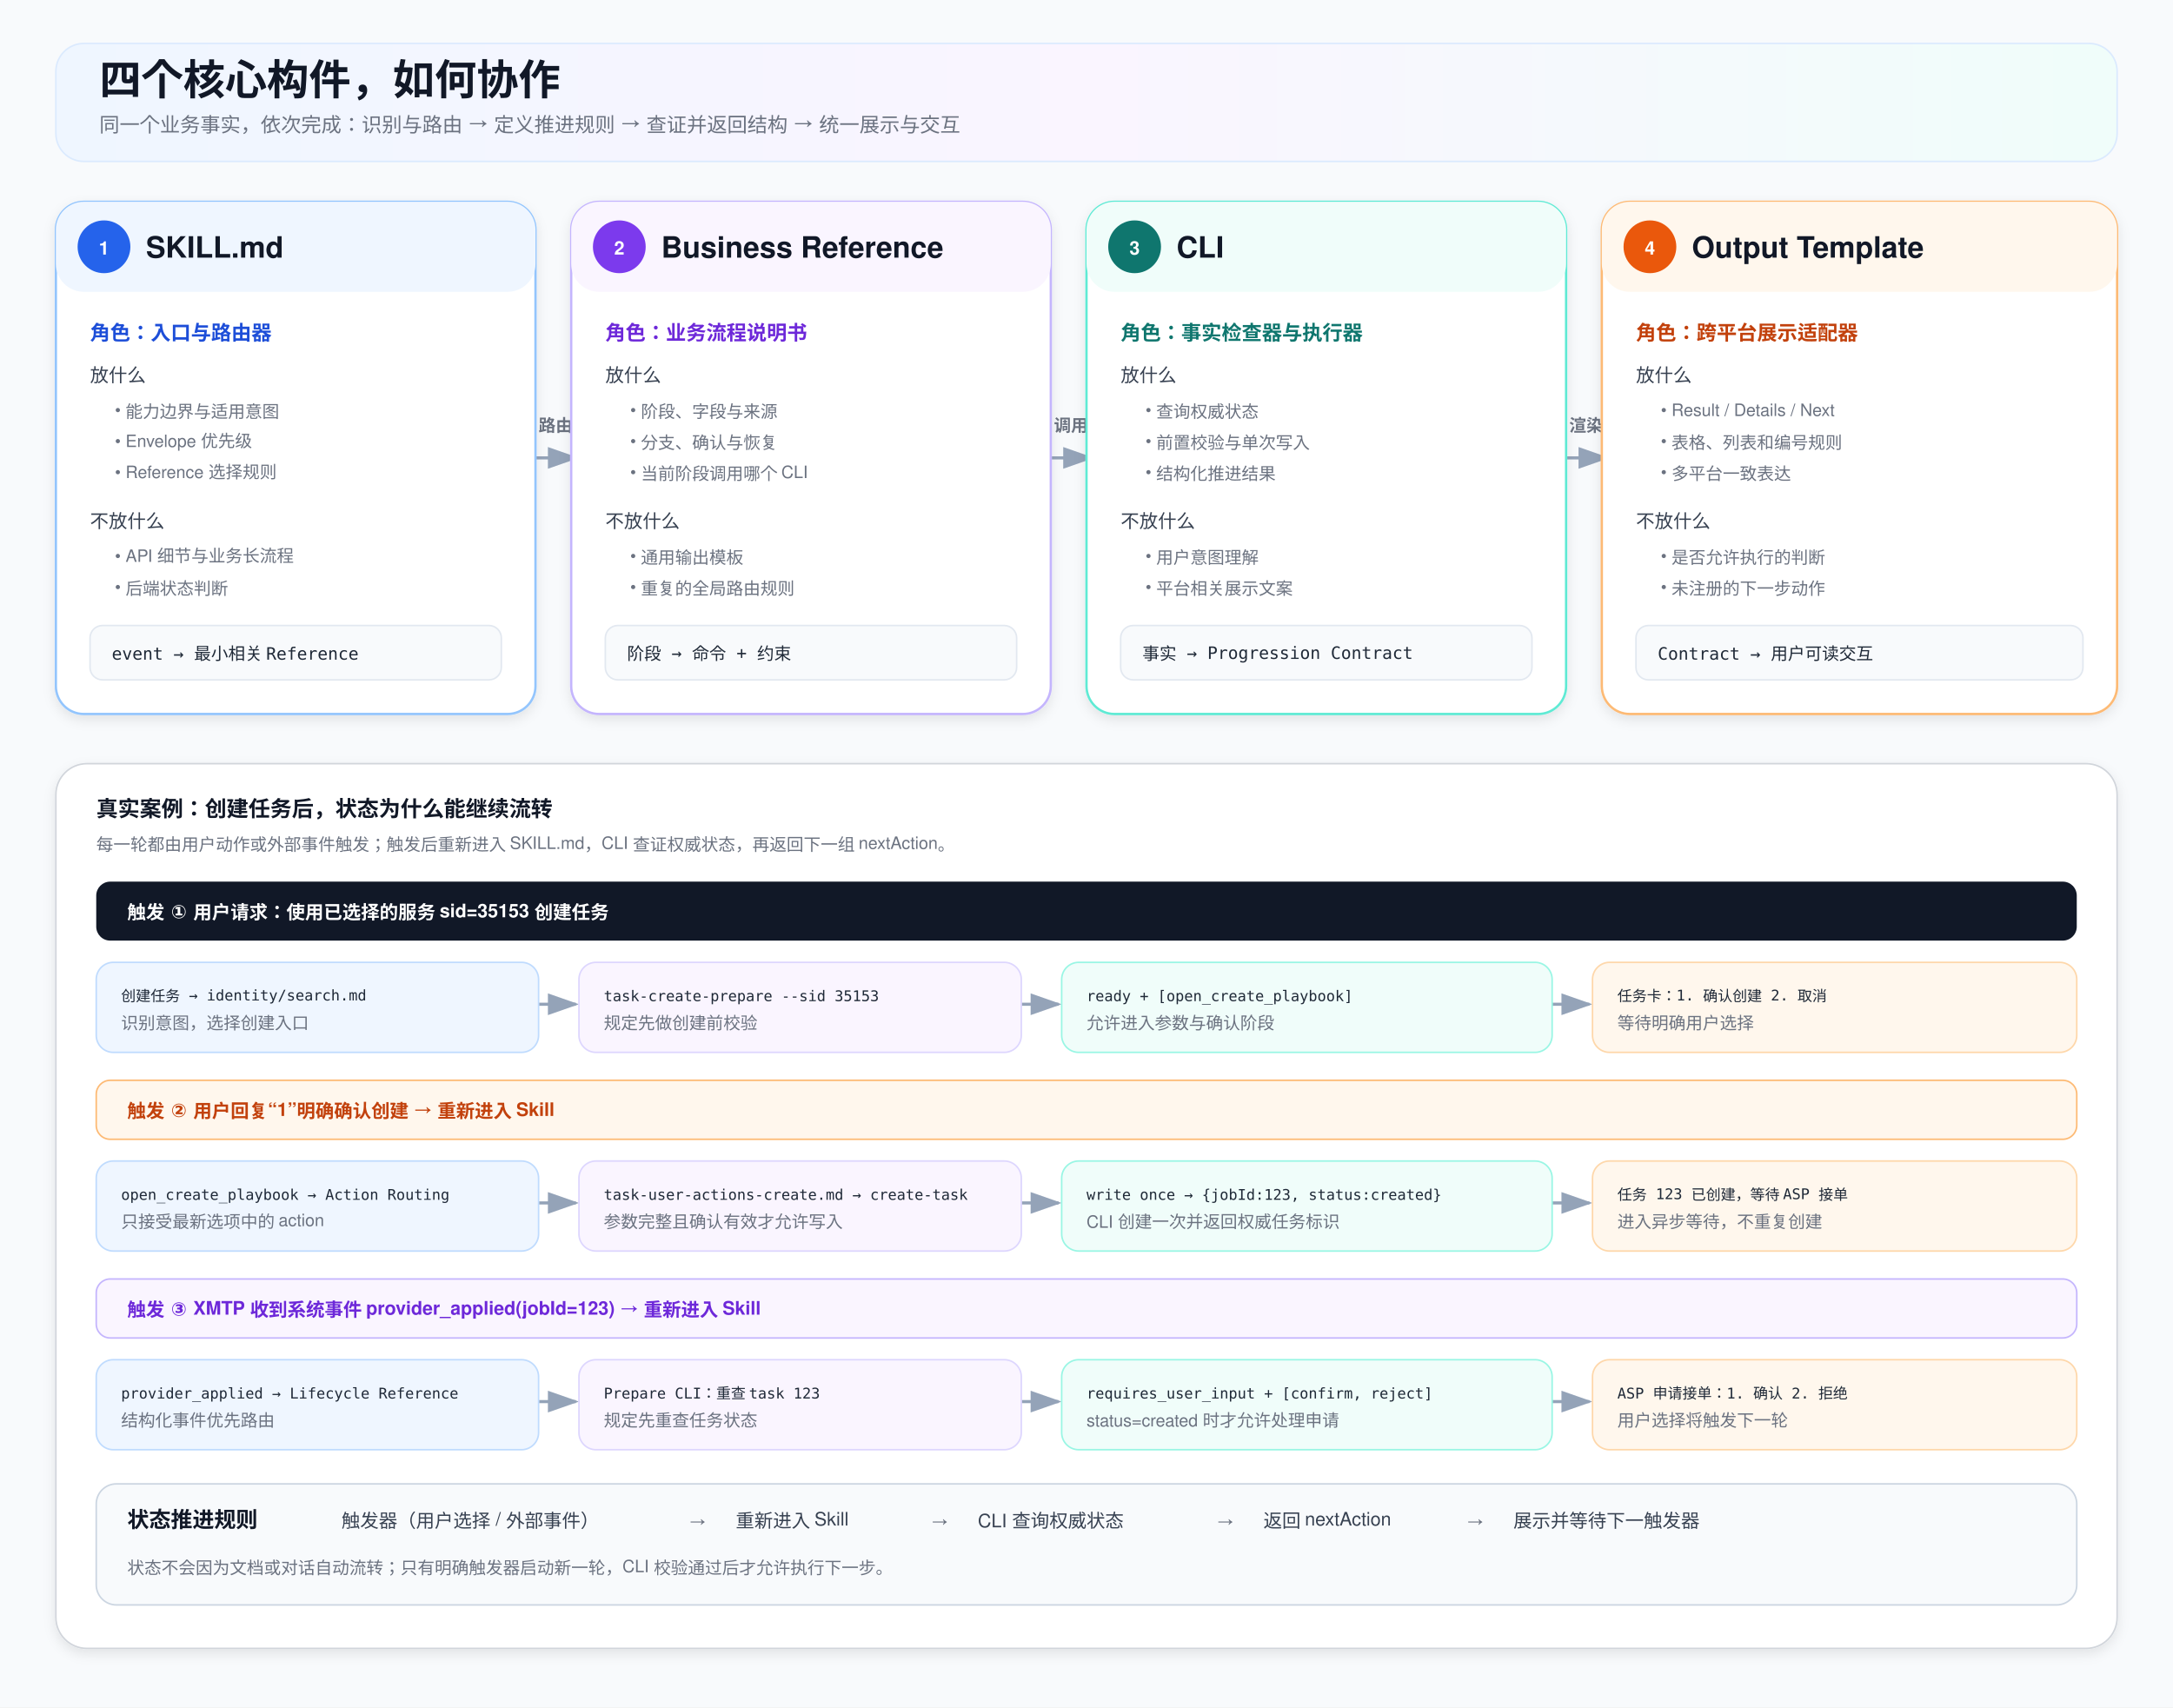
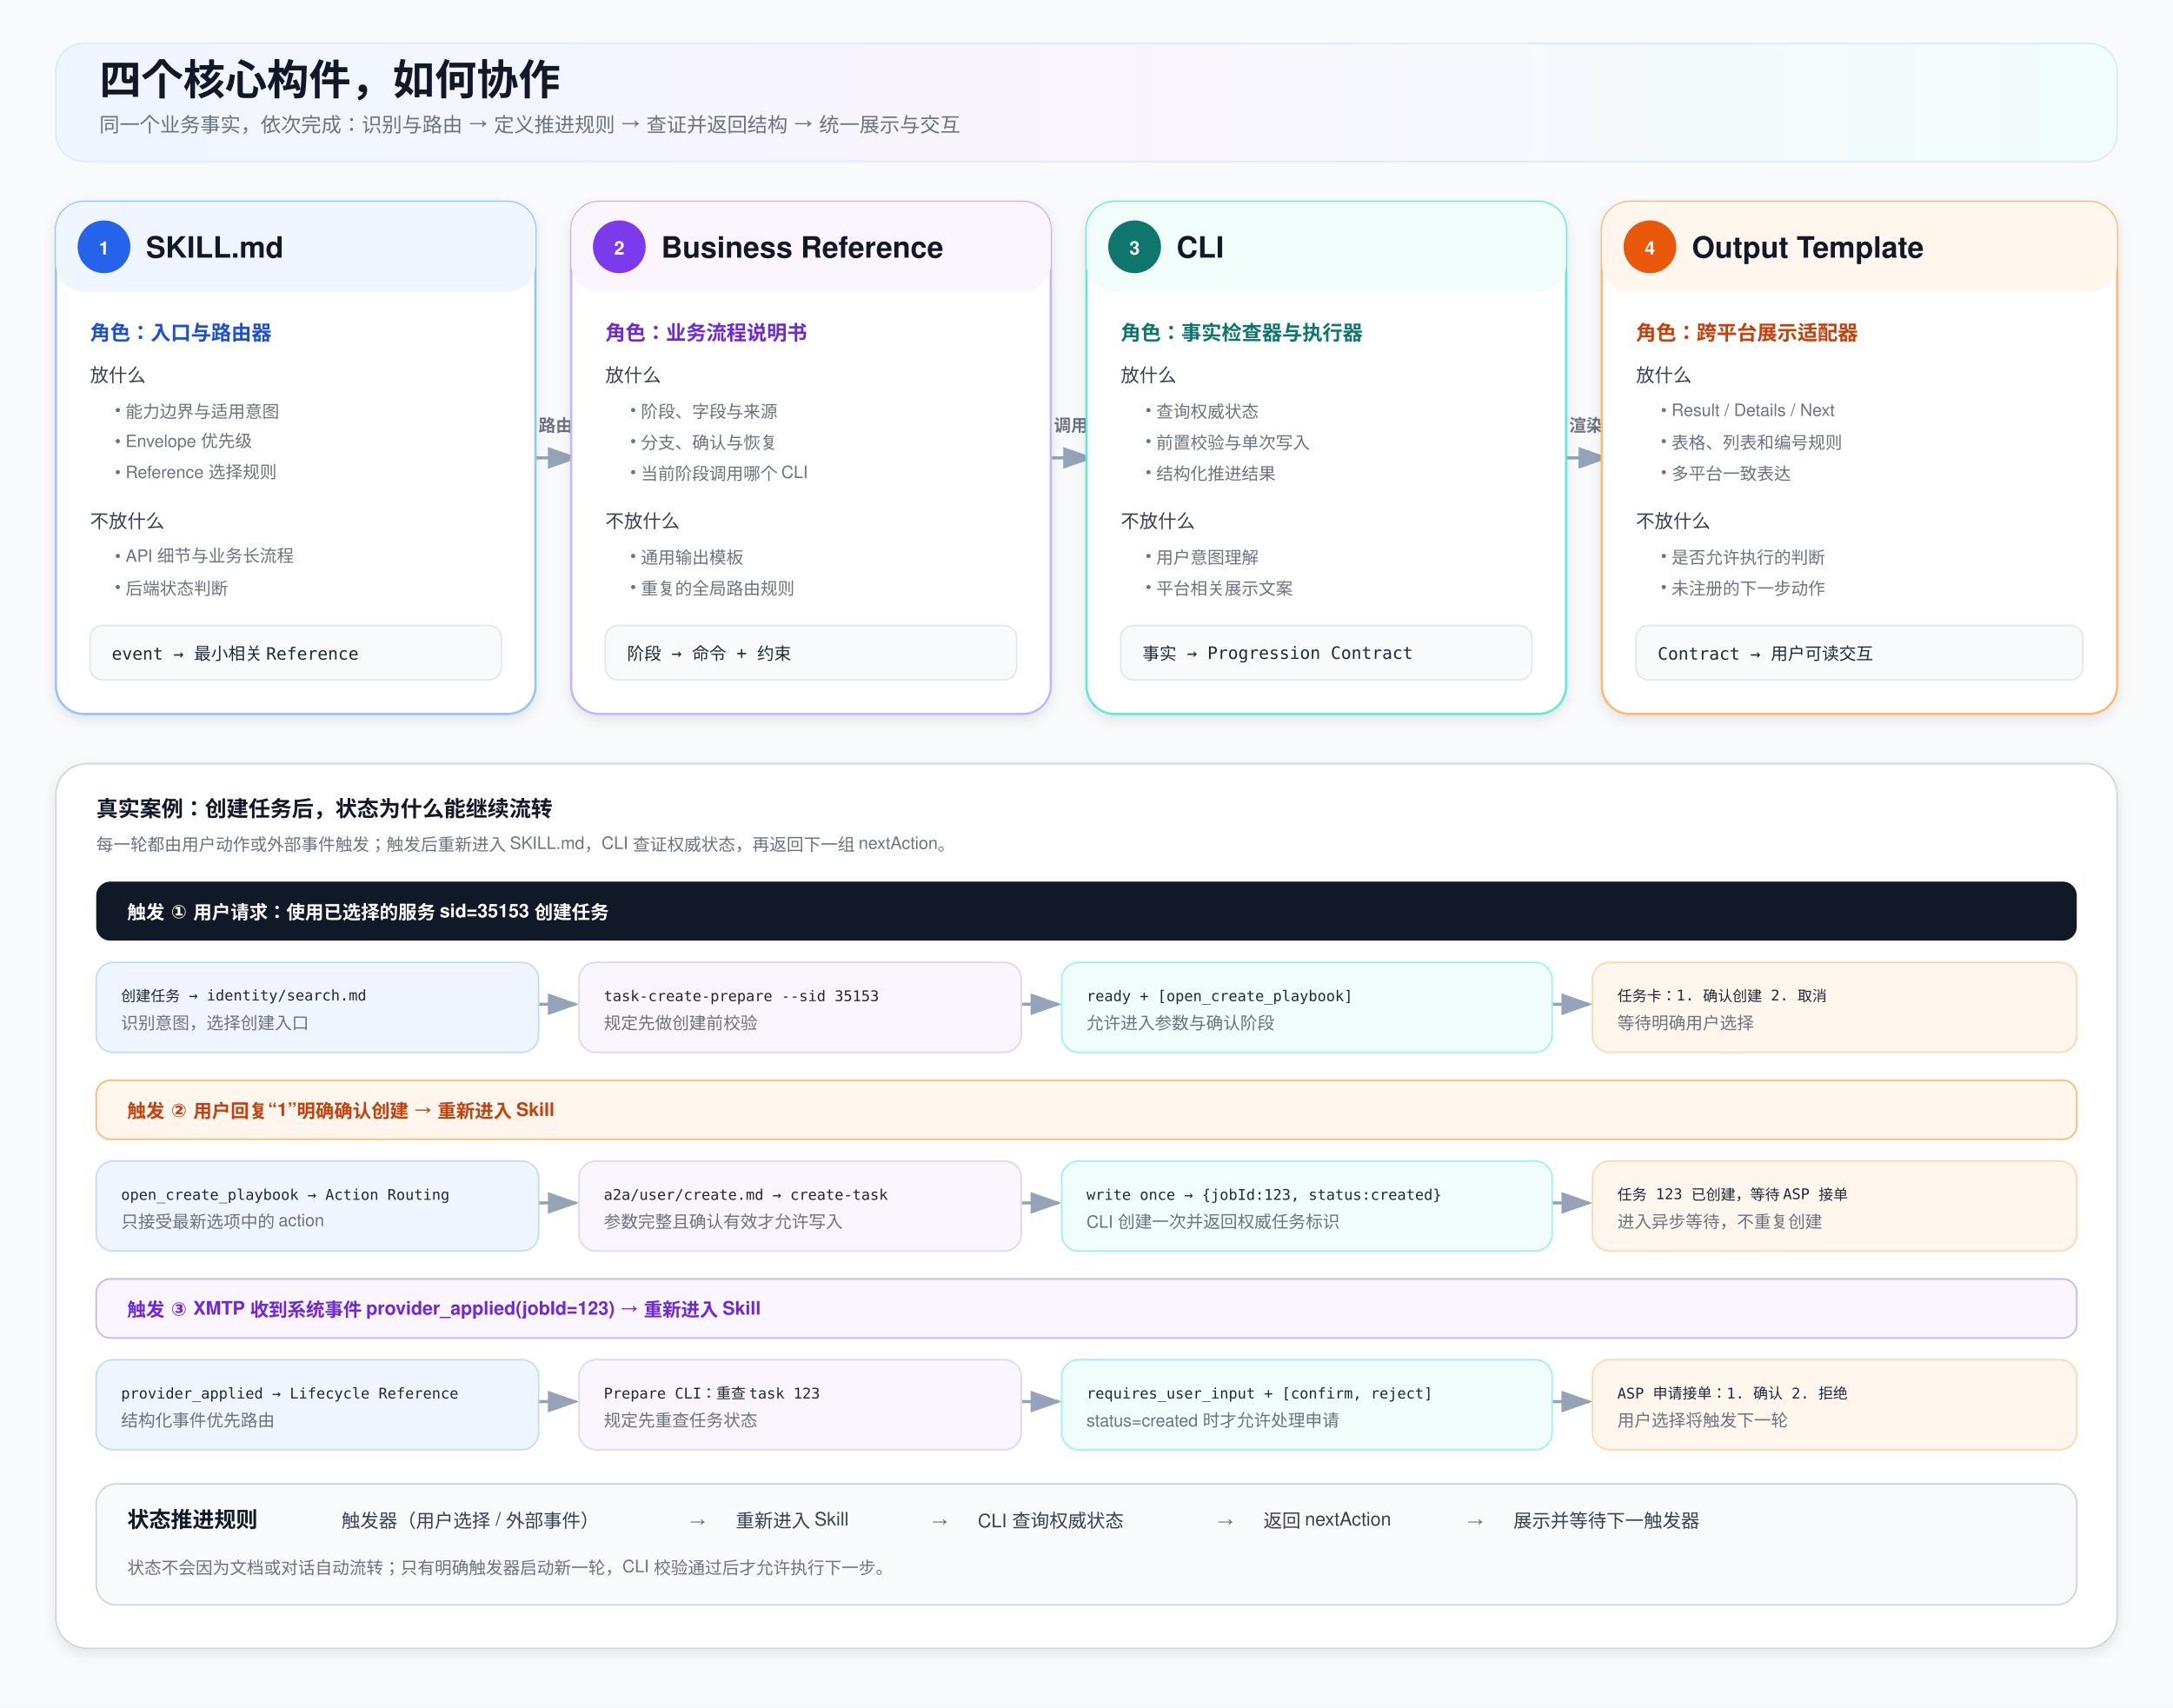
<svg xmlns="http://www.w3.org/2000/svg" viewBox="0 0 1400 1100" width="1400" height="1100">
  <style>
    text { font-family: 'Helvetica Neue', Helvetica, Arial, 'PingFang SC', 'Microsoft YaHei', sans-serif; }
    .title { font-size: 27px; font-weight: 700; fill: #111827; }
    .subtitle { font-size: 13px; fill: #6b7280; }
    .step { font-size: 12px; font-weight: 700; fill: #ffffff; }
    .name { font-size: 19px; font-weight: 700; fill: #111827; }
    .role { font-size: 13px; font-weight: 700; }
    .body { font-size: 12px; fill: #374151; }
    .muted { font-size: 11px; fill: #6b7280; }
    .code { font-family: ui-monospace, SFMono-Regular, Menlo, monospace; font-size: 11px; fill: #1f2937; }
    .chain { font-family: ui-monospace, SFMono-Regular, Menlo, monospace; font-size: 9.5px; fill: #1f2937; }
    .example-title { font-size: 14px; font-weight: 700; fill: #111827; }
    .arrow-label { font-size: 11px; font-weight: 700; fill: #6b7280; }
  </style>
  <defs>
    <filter id="shadow" x="-10%" y="-10%" width="120%" height="130%">
      <feDropShadow dx="0" dy="3" stdDeviation="4" flood-color="#111827" flood-opacity="0.09" />
    </filter>
    <marker id="arrow" markerWidth="10" markerHeight="7" refX="9" refY="3.5" orient="auto">
      <polygon points="0 0, 10 3.5, 0 7" fill="#94a3b8" />
    </marker>
    <linearGradient id="header" x1="0" x2="1">
      <stop offset="0" stop-color="#eff6ff" />
      <stop offset="0.5" stop-color="#faf5ff" />
      <stop offset="1" stop-color="#f0fdfa" />
    </linearGradient>
  </defs>
  <rect width="1400" height="1100" fill="#f8fafc" />
  <rect x="36" y="28" width="1328" height="76" rx="18" fill="url(#header)" stroke="#dbeafe" />
  <text x="64" y="61" class="title">四个核心构件，如何协作</text>
  <text x="64" y="85" class="subtitle">同一个业务事实，依次完成：识别与路由 → 定义推进规则 → 查证并返回结构 → 统一展示与交互</text>
  <line x1="345" y1="295" x2="371" y2="295" stroke="#94a3b8" stroke-width="2" marker-end="url(#arrow)" />
  <text x="358" y="278" text-anchor="middle" class="arrow-label">路由</text>
  <line x1="677" y1="295" x2="703" y2="295" stroke="#94a3b8" stroke-width="2" marker-end="url(#arrow)" />
  <text x="690" y="278" text-anchor="middle" class="arrow-label">调用</text>
  <line x1="1009" y1="295" x2="1035" y2="295" stroke="#94a3b8" stroke-width="2" marker-end="url(#arrow)" />
  <text x="1022" y="278" text-anchor="middle" class="arrow-label">渲染</text>
  <rect x="36" y="130" width="309" height="330" rx="18" fill="#ffffff" stroke="#93c5fd" stroke-width="1.5" filter="url(#shadow)" />
  <rect x="36" y="130" width="309" height="58" rx="18" fill="#eff6ff" />
  <circle cx="67" cy="159" r="17" fill="#2563eb" />
  <text x="67" y="164" text-anchor="middle" class="step">1</text>
  <text x="94" y="166" class="name">SKILL.md</text>
  <text x="58" y="219" class="role" fill="#1d4ed8">角色：入口与路由器</text>
  <text x="58" y="246" class="body">放什么</text>
  <text x="74" y="268" class="muted">• 能力边界与适用意图</text>
  <text x="74" y="288" class="muted">• Envelope 优先级</text>
  <text x="74" y="308" class="muted">• Reference 选择规则</text>
  <text x="58" y="340" class="body">不放什么</text>
  <text x="74" y="362" class="muted">• API 细节与业务长流程</text>
  <text x="74" y="382" class="muted">• 后端状态判断</text>
  <rect x="58" y="403" width="265" height="35" rx="8" fill="#f8fafc" stroke="#e2e8f0" />
  <text x="72" y="425" class="code">event → 最小相关 Reference</text>
  <rect x="368" y="130" width="309" height="330" rx="18" fill="#ffffff" stroke="#c4b5fd" stroke-width="1.5" filter="url(#shadow)" />
  <rect x="368" y="130" width="309" height="58" rx="18" fill="#faf5ff" />
  <circle cx="399" cy="159" r="17" fill="#7c3aed" />
  <text x="399" y="164" text-anchor="middle" class="step">2</text>
  <text x="426" y="166" class="name">Business Reference</text>
  <text x="390" y="219" class="role" fill="#6d28d9">角色：业务流程说明书</text>
  <text x="390" y="246" class="body">放什么</text>
  <text x="406" y="268" class="muted">• 阶段、字段与来源</text>
  <text x="406" y="288" class="muted">• 分支、确认与恢复</text>
  <text x="406" y="308" class="muted">• 当前阶段调用哪个 CLI</text>
  <text x="390" y="340" class="body">不放什么</text>
  <text x="406" y="362" class="muted">• 通用输出模板</text>
  <text x="406" y="382" class="muted">• 重复的全局路由规则</text>
  <rect x="390" y="403" width="265" height="35" rx="8" fill="#f8fafc" stroke="#e2e8f0" />
  <text x="404" y="425" class="code">阶段 → 命令 + 约束</text>
  <rect x="700" y="130" width="309" height="330" rx="18" fill="#ffffff" stroke="#5eead4" stroke-width="1.5" filter="url(#shadow)" />
  <rect x="700" y="130" width="309" height="58" rx="18" fill="#f0fdfa" />
  <circle cx="731" cy="159" r="17" fill="#0f766e" />
  <text x="731" y="164" text-anchor="middle" class="step">3</text>
  <text x="758" y="166" class="name">CLI</text>
  <text x="722" y="219" class="role" fill="#0f766e">角色：事实检查器与执行器</text>
  <text x="722" y="246" class="body">放什么</text>
  <text x="738" y="268" class="muted">• 查询权威状态</text>
  <text x="738" y="288" class="muted">• 前置校验与单次写入</text>
  <text x="738" y="308" class="muted">• 结构化推进结果</text>
  <text x="722" y="340" class="body">不放什么</text>
  <text x="738" y="362" class="muted">• 用户意图理解</text>
  <text x="738" y="382" class="muted">• 平台相关展示文案</text>
  <rect x="722" y="403" width="265" height="35" rx="8" fill="#f8fafc" stroke="#e2e8f0" />
  <text x="736" y="425" class="code">事实 → Progression Contract</text>
  <rect x="1032" y="130" width="332" height="330" rx="18" fill="#ffffff" stroke="#fdba74" stroke-width="1.5" filter="url(#shadow)" />
  <rect x="1032" y="130" width="332" height="58" rx="18" fill="#fff7ed" />
  <circle cx="1063" cy="159" r="17" fill="#ea580c" />
  <text x="1063" y="164" text-anchor="middle" class="step">4</text>
  <text x="1090" y="166" class="name">Output Template</text>
  <text x="1054" y="219" class="role" fill="#c2410c">角色：跨平台展示适配器</text>
  <text x="1054" y="246" class="body">放什么</text>
  <text x="1070" y="268" class="muted">• Result / Details / Next</text>
  <text x="1070" y="288" class="muted">• 表格、列表和编号规则</text>
  <text x="1070" y="308" class="muted">• 多平台一致表达</text>
  <text x="1054" y="340" class="body">不放什么</text>
  <text x="1070" y="362" class="muted">• 是否允许执行的判断</text>
  <text x="1070" y="382" class="muted">• 未注册的下一步动作</text>
  <rect x="1054" y="403" width="288" height="35" rx="8" fill="#f8fafc" stroke="#e2e8f0" />
  <text x="1068" y="425" class="code">Contract → 用户可读交互</text>
  <rect x="36" y="492" width="1328" height="570" rx="20" fill="#ffffff" stroke="#d1d5db" filter="url(#shadow)" />
  <text x="62" y="526" class="example-title">真实案例：创建任务后，状态为什么能继续流转</text>
  <text x="62" y="548" class="muted">每一轮都由用户动作或外部事件触发；触发后重新进入 SKILL.md，CLI 查证权威状态，再返回下一组 nextAction。</text>
  <rect x="62" y="568" width="1276" height="38" rx="9" fill="#111827" />
  <text x="82" y="592" font-size="12" font-weight="700" fill="#ffffff">触发 ① 用户请求：使用已选择的服务 sid=35153 创建任务</text>
  <line x1="347" y1="647" x2="371" y2="647" stroke="#94a3b8" stroke-width="2" marker-end="url(#arrow)" />
  <line x1="658" y1="647" x2="682" y2="647" stroke="#94a3b8" stroke-width="2" marker-end="url(#arrow)" />
  <line x1="1000" y1="647" x2="1024" y2="647" stroke="#94a3b8" stroke-width="2" marker-end="url(#arrow)" />
  <rect x="62" y="620" width="285" height="58" rx="11" fill="#eff6ff" stroke="#bfdbfe" />
  <text x="78" y="645" class="chain">创建任务 → identity/search.md</text>
  <text x="78" y="663" class="muted">识别意图，选择创建入口</text>
  <rect x="373" y="620" width="285" height="58" rx="11" fill="#faf5ff" stroke="#ddd6fe" />
  <text x="389" y="645" class="chain">task-create-prepare --sid 35153</text>
  <text x="389" y="663" class="muted">规定先做创建前校验</text>
  <rect x="684" y="620" width="316" height="58" rx="11" fill="#f0fdfa" stroke="#99f6e4" />
  <text x="700" y="645" class="chain">ready + [open_create_playbook]</text>
  <text x="700" y="663" class="muted">允许进入参数与确认阶段</text>
  <rect x="1026" y="620" width="312" height="58" rx="11" fill="#fff7ed" stroke="#fed7aa" />
  <text x="1042" y="645" class="chain">任务卡：1. 确认创建  2. 取消</text>
  <text x="1042" y="663" class="muted">等待明确用户选择</text>
  <rect x="62" y="696" width="1276" height="38" rx="9" fill="#fff7ed" stroke="#fdba74" />
  <text x="82" y="720" font-size="12" font-weight="700" fill="#c2410c">触发 ② 用户回复“1”明确确认创建 → 重新进入 Skill</text>
  <line x1="347" y1="775" x2="371" y2="775" stroke="#94a3b8" stroke-width="2" marker-end="url(#arrow)" />
  <line x1="658" y1="775" x2="682" y2="775" stroke="#94a3b8" stroke-width="2" marker-end="url(#arrow)" />
  <line x1="1000" y1="775" x2="1024" y2="775" stroke="#94a3b8" stroke-width="2" marker-end="url(#arrow)" />
  <rect x="62" y="748" width="285" height="58" rx="11" fill="#eff6ff" stroke="#bfdbfe" />
  <text x="78" y="773" class="chain">open_create_playbook → Action Routing</text>
  <text x="78" y="791" class="muted">只接受最新选项中的 action</text>
  <rect x="373" y="748" width="285" height="58" rx="11" fill="#faf5ff" stroke="#ddd6fe" />
-   <text x="389" y="773" class="chain">task-user-actions-create.md → create-task</text>
+   <text x="389" y="773" class="chain">a2a/user/create.md → create-task</text>
  <text x="389" y="791" class="muted">参数完整且确认有效才允许写入</text>
  <rect x="684" y="748" width="316" height="58" rx="11" fill="#f0fdfa" stroke="#99f6e4" />
  <text x="700" y="773" class="chain">write once → {jobId:123, status:created}</text>
  <text x="700" y="791" class="muted">CLI 创建一次并返回权威任务标识</text>
  <rect x="1026" y="748" width="312" height="58" rx="11" fill="#fff7ed" stroke="#fed7aa" />
  <text x="1042" y="773" class="chain">任务 123 已创建，等待 ASP 接单</text>
  <text x="1042" y="791" class="muted">进入异步等待，不重复创建</text>
  <rect x="62" y="824" width="1276" height="38" rx="9" fill="#faf5ff" stroke="#c4b5fd" />
  <text x="82" y="848" font-size="12" font-weight="700" fill="#6d28d9">触发 ③ XMTP 收到系统事件 provider_applied(jobId=123) → 重新进入 Skill</text>
  <line x1="347" y1="903" x2="371" y2="903" stroke="#94a3b8" stroke-width="2" marker-end="url(#arrow)" />
  <line x1="658" y1="903" x2="682" y2="903" stroke="#94a3b8" stroke-width="2" marker-end="url(#arrow)" />
  <line x1="1000" y1="903" x2="1024" y2="903" stroke="#94a3b8" stroke-width="2" marker-end="url(#arrow)" />
  <rect x="62" y="876" width="285" height="58" rx="11" fill="#eff6ff" stroke="#bfdbfe" />
  <text x="78" y="901" class="chain">provider_applied → Lifecycle Reference</text>
  <text x="78" y="919" class="muted">结构化事件优先路由</text>
  <rect x="373" y="876" width="285" height="58" rx="11" fill="#faf5ff" stroke="#ddd6fe" />
  <text x="389" y="901" class="chain">Prepare CLI：重查 task 123</text>
  <text x="389" y="919" class="muted">规定先重查任务状态</text>
  <rect x="684" y="876" width="316" height="58" rx="11" fill="#f0fdfa" stroke="#99f6e4" />
  <text x="700" y="901" class="chain">requires_user_input + [confirm, reject]</text>
  <text x="700" y="919" class="muted">status=created 时才允许处理申请</text>
  <rect x="1026" y="876" width="312" height="58" rx="11" fill="#fff7ed" stroke="#fed7aa" />
  <text x="1042" y="901" class="chain">ASP 申请接单：1. 确认  2. 拒绝</text>
  <text x="1042" y="919" class="muted">用户选择将触发下一轮</text>
  <rect x="62" y="956" width="1276" height="78" rx="13" fill="#f8fafc" stroke="#cbd5e1" />
  <text x="82" y="984" class="example-title">状态推进规则</text>
  <text x="220" y="984" class="body">触发器（用户选择 / 外部事件）</text>
  <text x="444" y="984" class="muted">→</text>
  <text x="474" y="984" class="body">重新进入 Skill</text>
  <text x="600" y="984" class="muted">→</text>
  <text x="630" y="984" class="body">CLI 查询权威状态</text>
  <text x="784" y="984" class="muted">→</text>
  <text x="814" y="984" class="body">返回 nextAction</text>
  <text x="945" y="984" class="muted">→</text>
  <text x="975" y="984" class="body">展示并等待下一触发器</text>
  <text x="82" y="1014" class="muted">状态不会因为文档或对话自动流转；只有明确触发器启动新一轮，CLI 校验通过后才允许执行下一步。</text>
</svg>
